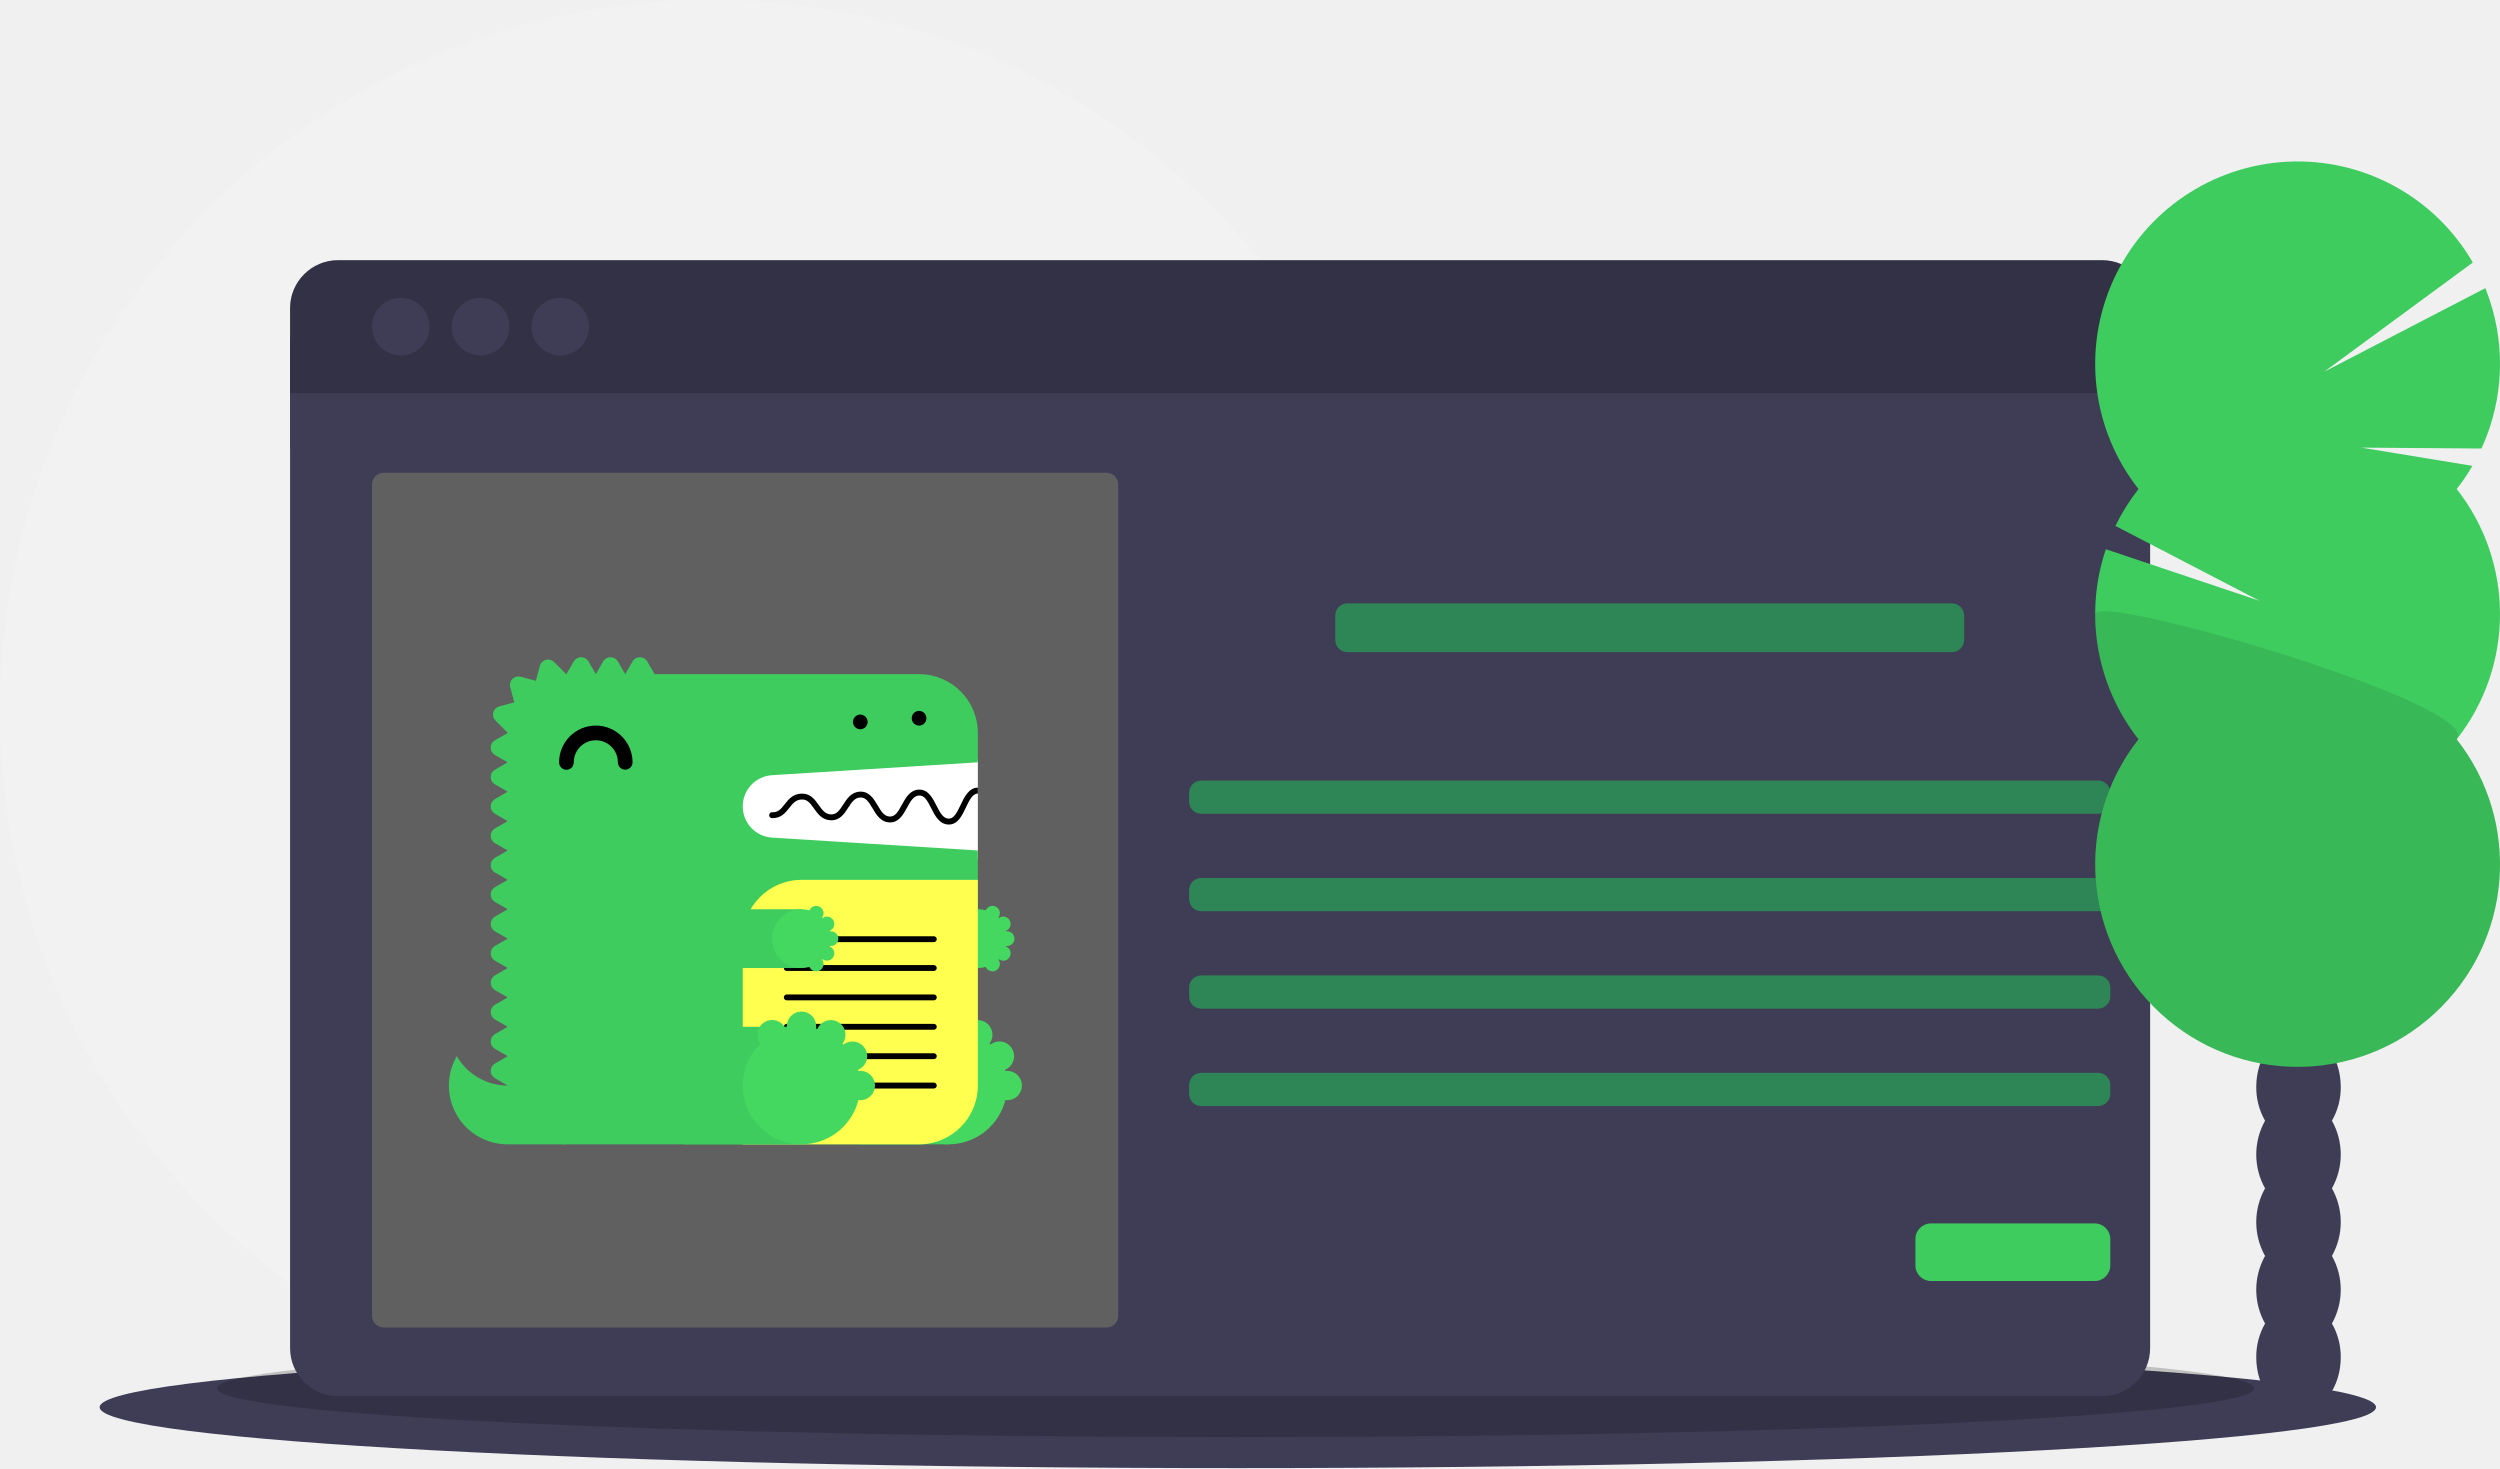
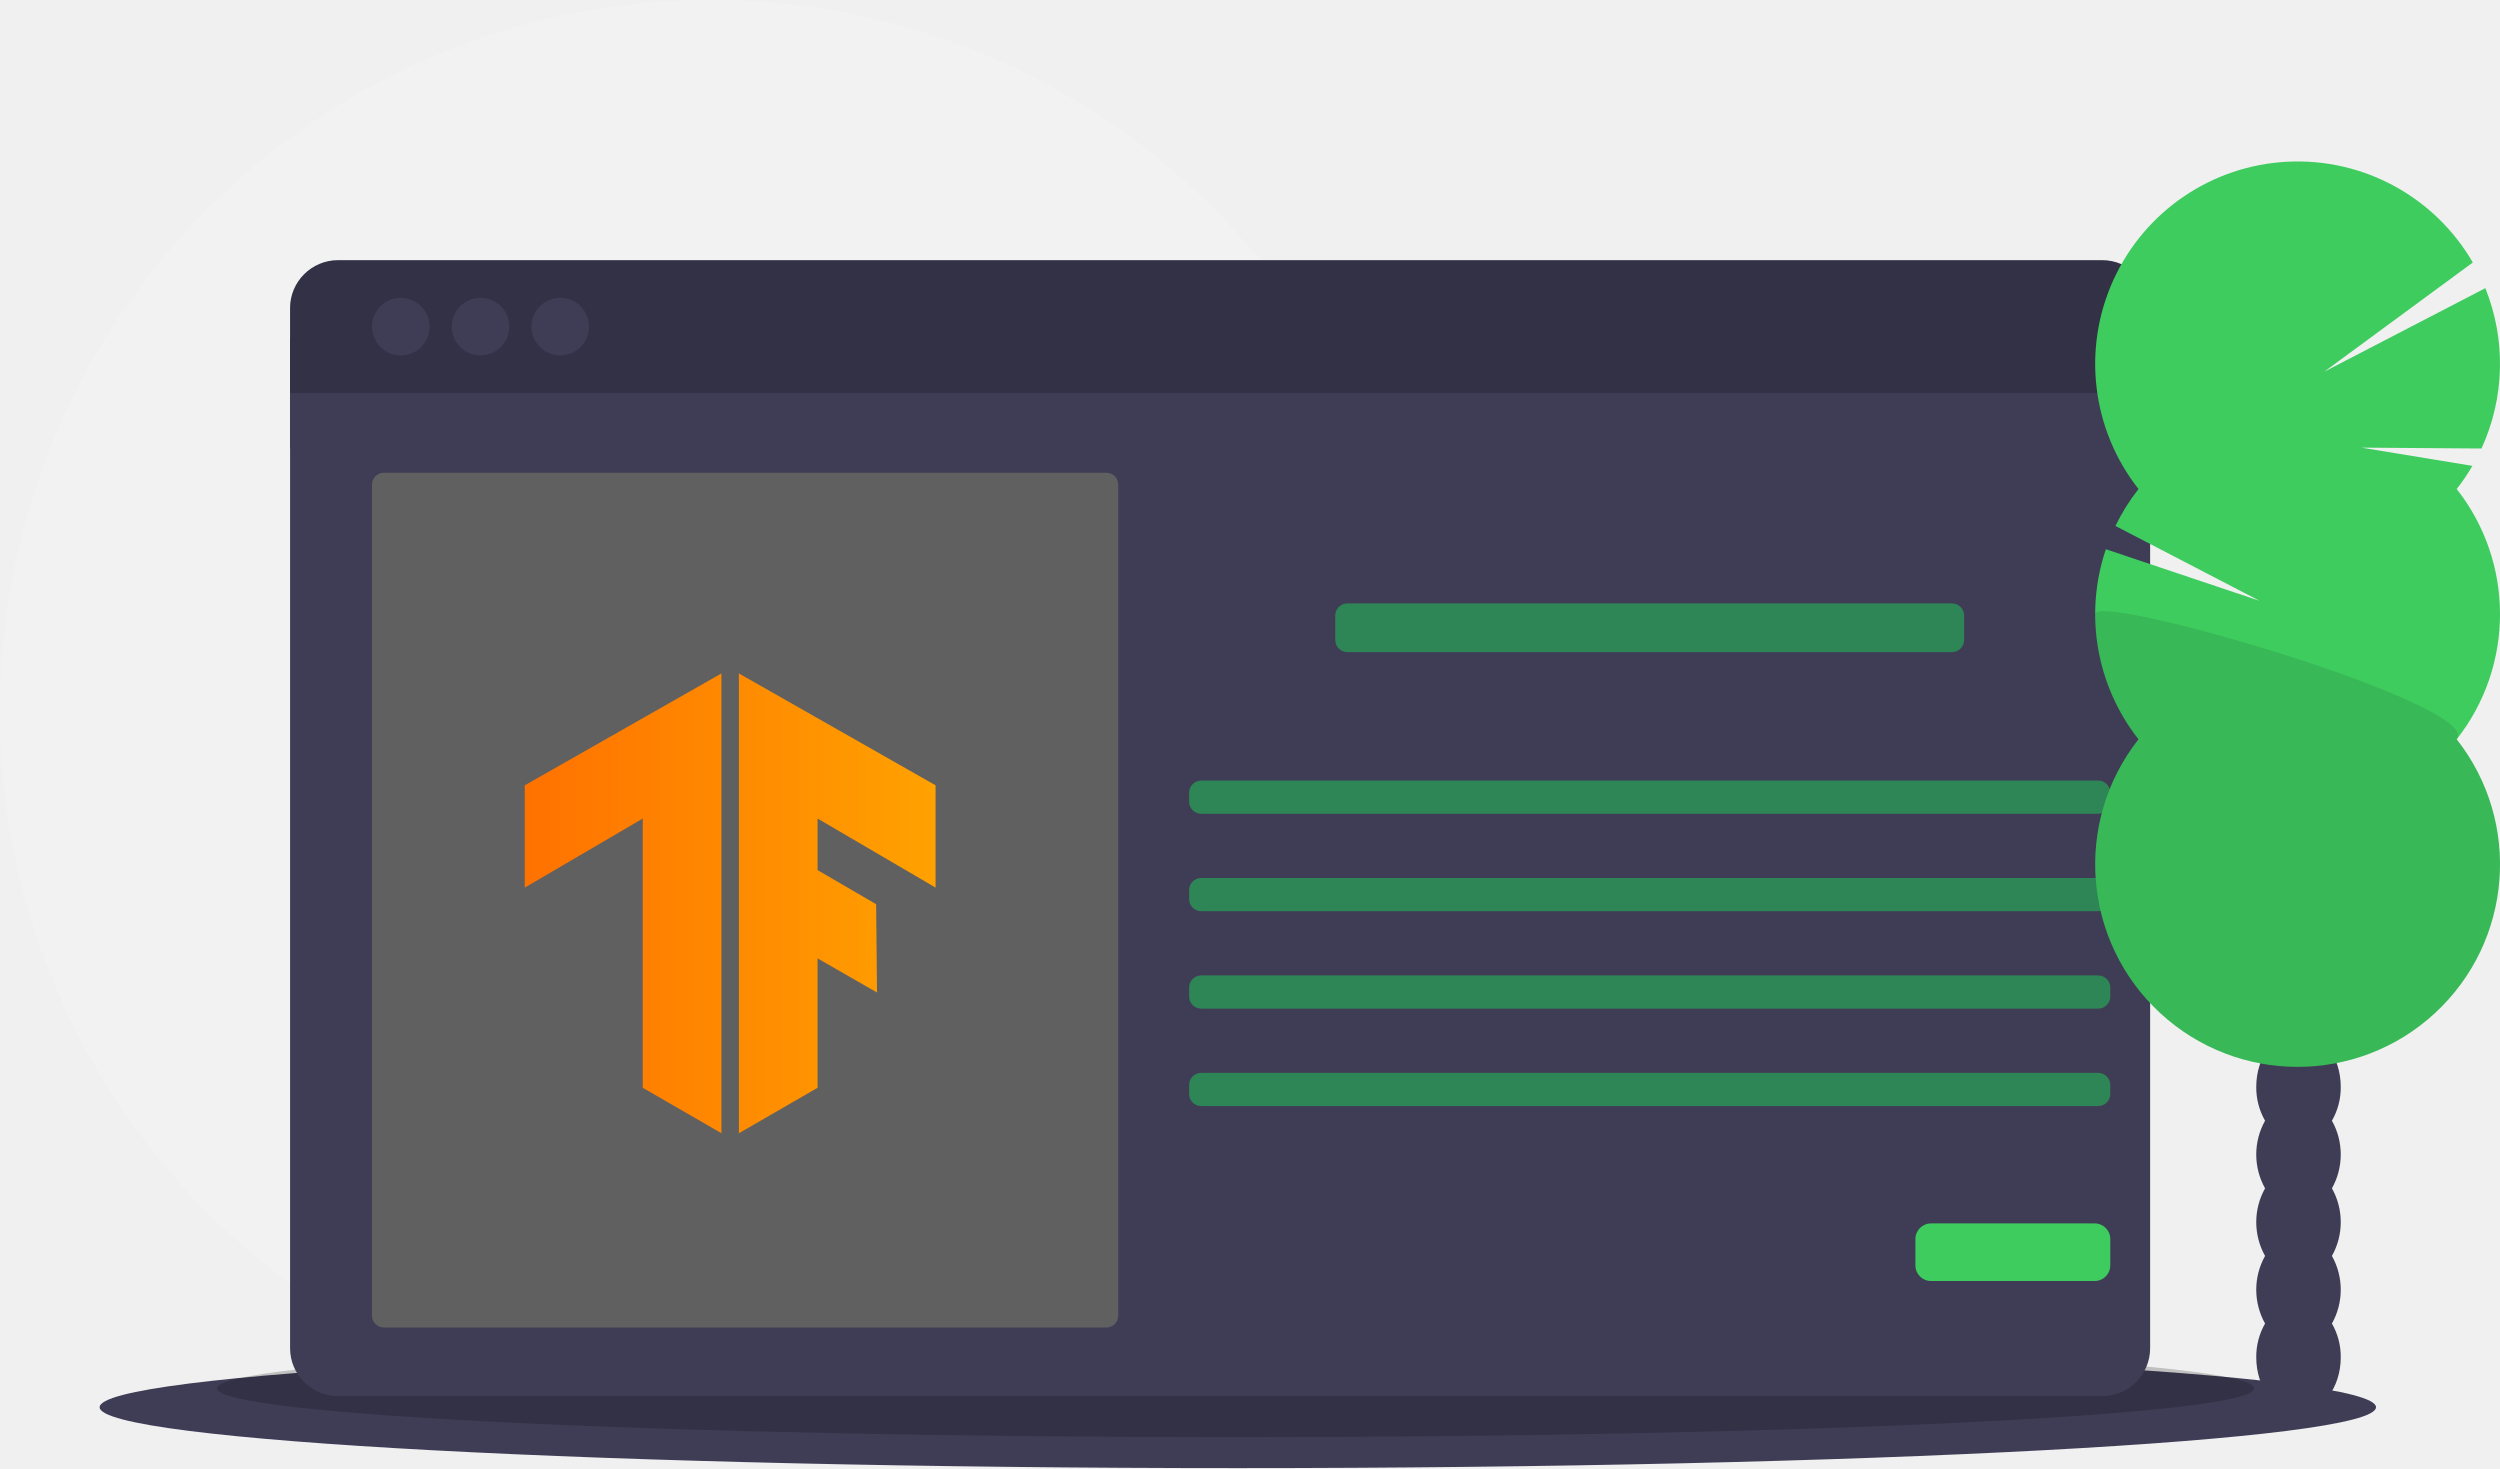
- <svg xmlns="http://www.w3.org/2000/svg" id="ac356da0-b129-4ca5-aecc-4700531dd101" data-name="Layer 1" width="1129" height="663" viewBox="0 0 1129 663">
+ <svg xmlns="http://www.w3.org/2000/svg" xmlns:xlink="http://www.w3.org/1999/xlink" id="ac356da0-b129-4ca5-aecc-4700531dd101" data-name="Layer 1" width="1129" height="663" viewBox="0 0 1129 663">
  <circle cx="321" cy="321" r="321" fill="#f2f2f2" />
  <ellipse cx="559" cy="635.5" rx="514" ry="27.5" fill="#3f3d56" />
  <ellipse cx="558" cy="627" rx="460" ry="22" opacity="0.2" />
  <rect x="131" y="152.5" width="840" height="50" fill="#3f3d56" />
  <path d="M166.5,727.33A21.67,21.67,0,0,0,188.17,749H984.83A21.67,21.67,0,0,0,1006.5,727.33V296h-840Z" transform="translate(-35.5 -118.5)" fill="#3f3d56" />
  <path d="M984.83,236H188.17A21.67,21.67,0,0,0,166.5,257.67V296h840V257.67A21.67,21.67,0,0,0,984.83,236Z" transform="translate(-35.5 -118.5)" fill="#3f3d56" />
  <path d="M984.83,236H188.17A21.67,21.67,0,0,0,166.5,257.67V296h840V257.67A21.67,21.67,0,0,0,984.83,236Z" transform="translate(-35.5 -118.5)" opacity="0.2" />
  <circle cx="181" cy="147.5" r="13" fill="#3f3d56" />
  <circle cx="217" cy="147.5" r="13" fill="#3f3d56" />
  <circle cx="253" cy="147.5" r="13" fill="#3f3d56" />
  <rect x="168" y="213.5" width="337" height="386" rx="5.335" fill="#606060" />
  <rect x="603" y="272.5" width="284" height="22" rx="5.476" fill="#2e8555" />
  <rect x="537" y="352.5" width="416" height="15" rx="5.476" fill="#2e8555" />
  <rect x="537" y="396.5" width="416" height="15" rx="5.476" fill="#2e8555" />
  <rect x="537" y="440.5" width="416" height="15" rx="5.476" fill="#2e8555" />
  <rect x="537" y="484.5" width="416" height="15" rx="5.476" fill="#2e8555" />
  <rect x="865" y="552.5" width="88" height="26" rx="7.028" fill="#3ecc5f" />
  <path d="M1088.603,624.616a30.114,30.114,0,0,0,3.983-15.266c0-13.797-8.544-24.981-19.083-24.981s-19.083,11.184-19.083,24.981a30.114,30.114,0,0,0,3.983,15.266,31.248,31.248,0,0,0,0,30.532,31.248,31.248,0,0,0,0,30.532,31.248,31.248,0,0,0,0,30.532,30.114,30.114,0,0,0-3.983,15.266c0,13.797,8.544,24.981,19.083,24.981s19.083-11.184,19.083-24.981a30.114,30.114,0,0,0-3.983-15.266,31.248,31.248,0,0,0,0-30.532,31.248,31.248,0,0,0,0-30.532,31.248,31.248,0,0,0,0-30.532Z" transform="translate(-35.5 -118.5)" fill="#3f3d56" />
  <ellipse cx="1038.003" cy="460.318" rx="19.083" ry="24.981" fill="#3f3d56" />
  <ellipse cx="1038.003" cy="429.786" rx="19.083" ry="24.981" fill="#3f3d56" />
  <path d="M1144.939,339.345a91.611,91.611,0,0,0,7.107-10.461l-50.141-8.235,54.229.403a91.566,91.566,0,0,0,1.746-72.426l-72.754,37.741,67.097-49.321a91.413,91.413,0,1,0-150.971,102.298,91.458,91.458,0,0,0-10.425,16.669l65.087,33.814-69.4-23.292a91.46,91.46,0,0,0,14.738,85.837,91.406,91.406,0,1,0,143.689,0,91.418,91.418,0,0,0,0-113.029Z" transform="translate(-35.5 -118.5)" fill="#3ecc5f" fill-rule="evenodd" />
  <path d="M981.688,395.859a91.013,91.013,0,0,0,19.561,56.514,91.406,91.406,0,1,0,143.689,0C1157.19,436.821,981.688,385.6,981.688,395.859Z" transform="translate(-35.5 -118.5)" opacity="0.1" />
-   <path d="M365.62,461.436H477.094v45.12H365.62Z" transform="translate(-35.5 -118.5)" fill="#fff" fill-rule="evenodd" />
-   <path d="M264.763,608.741a26.509,26.509,0,0,1-22.962-13.271,26.51,26.51,0,0,0,22.962,39.812H291.304V608.741Z" transform="translate(-35.5 -118.5)" fill="#3ecc5f" fill-rule="evenodd" />
-   <path d="M384.172,468.571l92.922-5.807V449.493a26.541,26.541,0,0,0-26.541-26.541H331.116l-3.318-5.746a3.83,3.83,0,0,0-6.635,0l-3.318,5.746-3.318-5.746a3.83,3.83,0,0,0-6.635,0l-3.318,5.746L301.257,417.205a3.83,3.83,0,0,0-6.635,0L291.304,422.951c-.029,0-.056.004-.086.004l-5.497-5.495a3.829,3.829,0,0,0-6.407,1.717l-1.817,6.773L270.607,424.103a3.83,3.83,0,0,0-4.691,4.693l1.845,6.891-6.771,1.814a3.832,3.832,0,0,0-1.72,6.41l5.497,5.497c0,.028-.004.056-.004.085l-5.746,3.318a3.83,3.83,0,0,0,0,6.635l5.746,3.318L259.016,466.081a3.83,3.83,0,0,0,0,6.635l5.746,3.318-5.746,3.318a3.83,3.83,0,0,0,0,6.635l5.746,3.318-5.746,3.318a3.83,3.83,0,0,0,0,6.635l5.746,3.318-5.746,3.318a3.83,3.83,0,0,0,0,6.635l5.746,3.318-5.746,3.318a3.83,3.83,0,0,0,0,6.635l5.746,3.318-5.746,3.318a3.83,3.83,0,0,0,0,6.635l5.746,3.318-5.746,3.318a3.83,3.83,0,0,0,0,6.635l5.746,3.318L259.016,558.976a3.83,3.83,0,0,0,0,6.635l5.746,3.318-5.746,3.318a3.83,3.83,0,0,0,0,6.635l5.746,3.318-5.746,3.318a3.83,3.83,0,0,0,0,6.635l5.746,3.318-5.746,3.318a3.83,3.83,0,0,0,0,6.635l5.746,3.318A26.541,26.541,0,0,0,291.304,635.283H450.553A26.541,26.541,0,0,0,477.094,608.741V502.575l-92.922-5.807a14.126,14.126,0,0,1,0-28.198" transform="translate(-35.5 -118.5)" fill="#3ecc5f" fill-rule="evenodd" />
-   <path d="M424.011,635.283h39.812V582.2H424.011Z" transform="translate(-35.5 -118.5)" fill="#3ecc5f" fill-rule="evenodd" />
-   <path d="M490.365,602.106a6.602,6.602,0,0,0-.848.085c-.05-.199-.098-.399-.154-.599A6.627,6.627,0,1,0,482.806,590.21q-.22-.225-.445-.446a6.624,6.624,0,1,0-11.397-6.564c-.196-.056-.394-.102-.591-.153a6.64,6.64,0,1,0-13.101,0c-.196.05-.394.097-.591.153a6.628,6.628,0,1,0-11.397,6.564,26.528,26.528,0,1,0,44.231,25.528,6.621,6.621,0,1,0,.848-13.186" transform="translate(-35.5 -118.5)" fill="#44d860" fill-rule="evenodd" />
-   <path d="M437.282,555.658H477.094V529.117H437.282Z" transform="translate(-35.5 -118.5)" fill="#3ecc5f" fill-rule="evenodd" />
-   <path d="M490.365,545.705a3.318,3.318,0,0,0,0-6.635,3.411,3.411,0,0,0-.423.042c-.027-.1-.049-.199-.077-.299a3.319,3.319,0,0,0-1.278-6.379,3.282,3.282,0,0,0-2.001.687q-.109-.113-.223-.223a3.282,3.282,0,0,0,.671-1.983,3.318,3.318,0,0,0-6.37-1.299,13.271,13.271,0,1,0,0,25.541,3.318,3.318,0,0,0,6.37-1.299,3.282,3.282,0,0,0-.671-1.983q.113-.109.223-.223a3.282,3.282,0,0,0,2.001.687,3.318,3.318,0,0,0,1.278-6.379c.028-.098.05-.199.077-.299a3.413,3.413,0,0,0,.423.042" transform="translate(-35.5 -118.5)" fill="#44d860" fill-rule="evenodd" />
-   <path d="M317.845,466.081a3.318,3.318,0,0,1-3.318-3.318,9.953,9.953,0,1,0-19.906,0,3.318,3.318,0,1,1-6.635,0,16.588,16.588,0,1,1,33.177,0,3.318,3.318,0,0,1-3.318,3.318" transform="translate(-35.5 -118.5)" fill-rule="evenodd" />
-   <path d="M370.928,635.283h79.624A26.541,26.541,0,0,0,477.094,608.741v-92.895H397.47a26.541,26.541,0,0,0-26.541,26.541Z" transform="translate(-35.5 -118.5)" fill="#ffff50" fill-rule="evenodd" />
-   <path d="M457.214,556.985H390.808a1.327,1.327,0,0,1,0-2.654h66.407a1.327,1.327,0,0,1,0,2.654m0,26.541H390.808a1.327,1.327,0,1,1,0-2.654h66.407a1.327,1.327,0,0,1,0,2.654m0,26.541H390.808a1.327,1.327,0,1,1,0-2.654h66.407a1.327,1.327,0,0,1,0,2.654m0-66.107H390.808a1.327,1.327,0,0,1,0-2.654h66.407a1.327,1.327,0,0,1,0,2.654m0,26.295H390.808a1.327,1.327,0,0,1,0-2.654h66.407a1.327,1.327,0,0,1,0,2.654m0,26.541H390.808a1.327,1.327,0,0,1,0-2.654h66.407a1.327,1.327,0,0,1,0,2.654M477.094,474.191c-.016,0-.029-.008-.045-.007-4.101.139-6.041,4.241-7.753,7.86-1.786,3.782-3.168,6.241-5.432,6.167-2.507-.09-3.94-2.922-5.458-5.919-1.744-3.442-3.734-7.347-7.913-7.201-4.042.138-5.989,3.708-7.706,6.857-1.827,3.355-3.071,5.395-5.469,5.3-2.557-.093-3.916-2.395-5.489-5.06-1.753-2.967-3.78-6.304-7.878-6.189-3.973.137-5.925,3.165-7.648,5.839-1.822,2.827-3.099,4.549-5.527,4.447-2.618-.093-3.971-2.004-5.535-4.216-1.757-2.486-3.737-5.299-7.823-5.162-3.886.133-5.838,2.614-7.559,4.801-1.635,2.076-2.912,3.718-5.612,3.615a1.328,1.328,0,1,0-.096,2.654c4.004.134,6.032-2.389,7.793-4.628,1.562-1.985,2.91-3.699,5.564-3.789,2.556-.109,3.754,1.48,5.567,4.041,1.721,2.434,3.675,5.194,7.605,5.336,4.118.138,6.099-2.939,7.854-5.663,1.569-2.434,2.922-4.535,5.507-4.624,2.379-.089,3.675,1.792,5.501,4.885,1.721,2.916,3.671,6.219,7.68,6.365,4.147.143,6.15-3.477,7.895-6.682,1.512-2.771,2.938-5.388,5.466-5.476,2.379-.056,3.62,2.117,5.456,5.746,1.715,3.388,3.659,7.226,7.73,7.373l.224.004c4.066,0,5.996-4.081,7.704-7.689,1.512-3.198,2.942-6.211,5.397-6.334Z" transform="translate(-35.5 -118.5)" fill-rule="evenodd" />
-   <path d="M344.387,635.283h53.083V582.2H344.387Z" transform="translate(-35.5 -118.5)" fill="#3ecc5f" fill-rule="evenodd" />
-   <path d="M424.011,602.106a6.602,6.602,0,0,0-.848.085c-.05-.199-.098-.399-.154-.599A6.627,6.627,0,1,0,416.452,590.21q-.22-.225-.445-.446a6.624,6.624,0,1,0-11.397-6.564c-.196-.056-.394-.102-.591-.153a6.64,6.64,0,1,0-13.101,0c-.196.05-.394.097-.591.153a6.628,6.628,0,1,0-11.397,6.564,26.528,26.528,0,1,0,44.231,25.528,6.621,6.621,0,1,0,.848-13.186" transform="translate(-35.5 -118.5)" fill="#44d860" fill-rule="evenodd" />
-   <path d="M344.387,555.658h53.083V529.117H344.387Z" transform="translate(-35.5 -118.5)" fill="#3ecc5f" fill-rule="evenodd" />
-   <path d="M410.74,545.705a3.318,3.318,0,1,0,0-6.635,3.411,3.411,0,0,0-.423.042c-.027-.1-.049-.199-.077-.299a3.319,3.319,0,0,0-1.278-6.379,3.282,3.282,0,0,0-2.001.687q-.109-.113-.223-.223a3.282,3.282,0,0,0,.671-1.983,3.318,3.318,0,0,0-6.37-1.299,13.271,13.271,0,1,0,0,25.541,3.318,3.318,0,0,0,6.37-1.299,3.282,3.282,0,0,0-.671-1.983q.113-.109.223-.223a3.282,3.282,0,0,0,2.001.687,3.318,3.318,0,0,0,1.278-6.379c.028-.098.05-.199.077-.299a3.413,3.413,0,0,0,.423.042" transform="translate(-35.5 -118.5)" fill="#44d860" fill-rule="evenodd" />
-   <path d="M424.011,447.834a3.603,3.603,0,0,1-.65-.066,3.344,3.344,0,0,1-.624-.186,3.447,3.447,0,0,1-.572-.305,5.027,5.027,0,0,1-.504-.411,3.887,3.887,0,0,1-.41-.504,3.275,3.275,0,0,1-.557-1.845,3.602,3.602,0,0,1,.066-.65,3.826,3.826,0,0,1,.184-.624,3.489,3.489,0,0,1,.307-.571,3.197,3.197,0,0,1,.914-.916,3.447,3.447,0,0,1,.572-.305,3.344,3.344,0,0,1,.624-.186,3.069,3.069,0,0,1,1.301,0,3.223,3.223,0,0,1,1.194.491,5.028,5.028,0,0,1,.504.411,4.88,4.88,0,0,1,.411.504,3.382,3.382,0,0,1,.305.571,3.478,3.478,0,0,1,.252,1.274A3.364,3.364,0,0,1,426.36,446.865a5.027,5.027,0,0,1-.504.411,3.306,3.306,0,0,1-1.845.557m26.541-1.659a3.388,3.388,0,0,1-2.35-.969,5.042,5.042,0,0,1-.41-.504,3.275,3.275,0,0,1-.557-1.845,3.387,3.387,0,0,1,.967-2.349,5.026,5.026,0,0,1,.504-.411,3.447,3.447,0,0,1,.572-.305,3.343,3.343,0,0,1,.624-.186,3.07,3.07,0,0,1,1.301,0,3.224,3.224,0,0,1,1.194.491,5.026,5.026,0,0,1,.504.411,3.388,3.388,0,0,1,.969,2.349,3.726,3.726,0,0,1-.066.65,3.374,3.374,0,0,1-.186.624,4.715,4.715,0,0,1-.305.571,4.88,4.88,0,0,1-.411.504,5.026,5.026,0,0,1-.504.411,3.305,3.305,0,0,1-1.845.557" transform="translate(-35.5 -118.5)" fill-rule="evenodd" />
+   <g id="Tensorflow" transform="translate(235, 80)">
+     <svg viewBox="0 0 286 64">
+       <g>
+         <g>
+           <defs>
+             <path id="SVGID_1_" d="M47.5 17.6L25 4.8v52.6l9-5.2V37.4l6.8 3.9-.1-10.1-6.7-3.9v-5.9l13.5 7.9z" />
+           </defs>
+           <clipPath id="SVGID_2_">
+             <use xlink:href="#SVGID_1_" overflow="visible" />
+           </clipPath>
+           <g clip-path="url(#SVGID_2_)">
+             <linearGradient id="SVGID_3_" gradientUnits="userSpaceOnUse" x1="-1.6" y1="335.05" x2="53.6" y2="335.05" gradientTransform="translate(0 -304)">
+               <stop offset="0" stop-color="#ff6f00" />
+               <stop offset="1" stop-color="#ffa800" />
+             </linearGradient>
+             <path d="M-1.6 4.6h55.2v52.9H-1.6V4.6z" fill="url(#SVGID_3_)" />
+           </g>
+         </g>
+       </g>
+       <g>
+         <g>
+           <defs>
+             <path id="SVGID_4_" d="M.5 17.6L23 4.8v52.6l-9-5.2V21.4L.5 29.3z" />
+           </defs>
+           <clipPath id="SVGID_5_">
+             <use xlink:href="#SVGID_4_" overflow="visible" />
+           </clipPath>
+           <g clip-path="url(#SVGID_5_)">
+             <linearGradient id="SVGID_6_" gradientUnits="userSpaceOnUse" x1="-1.9" y1="335.05" x2="53.3" y2="335.05" gradientTransform="translate(0 -304)">
+               <stop offset="0" stop-color="#ff6f00" />
+               <stop offset="1" stop-color="#ffa800" />
+             </linearGradient>
+             <path d="M-1.9 4.6h55.2v52.9H-1.9V4.6z" fill="url(#SVGID_6_)" />
+           </g>
+         </g>
+       </g>
+     </svg>
+   </g>
</svg>
